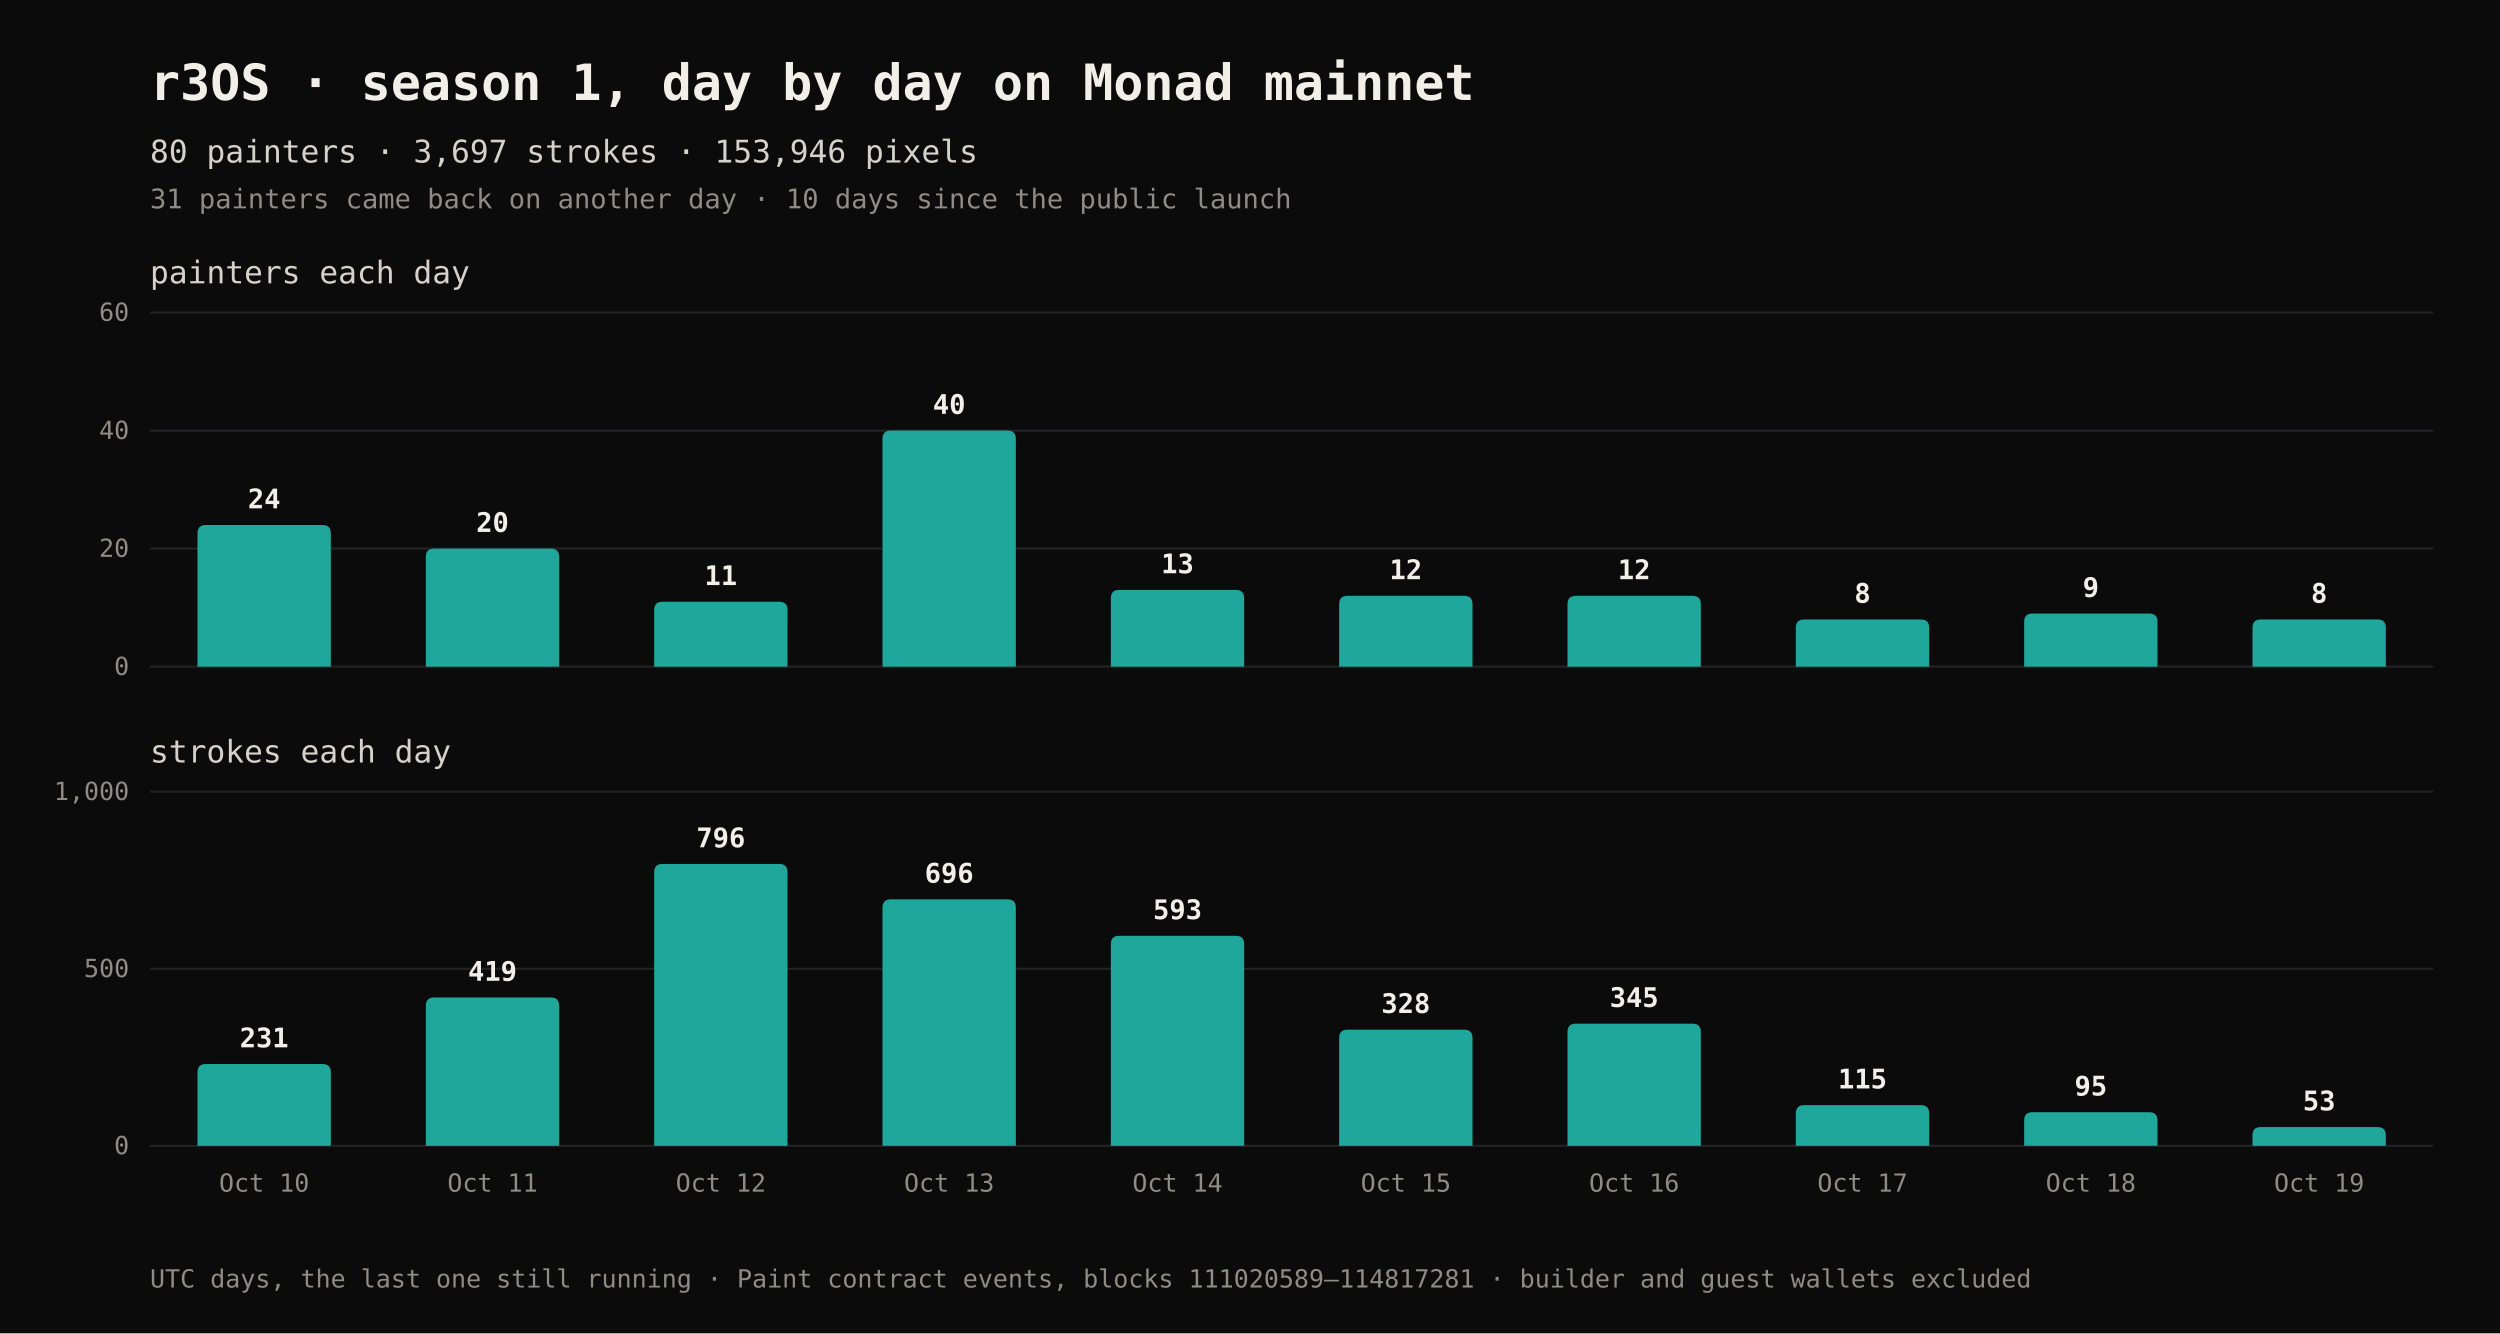
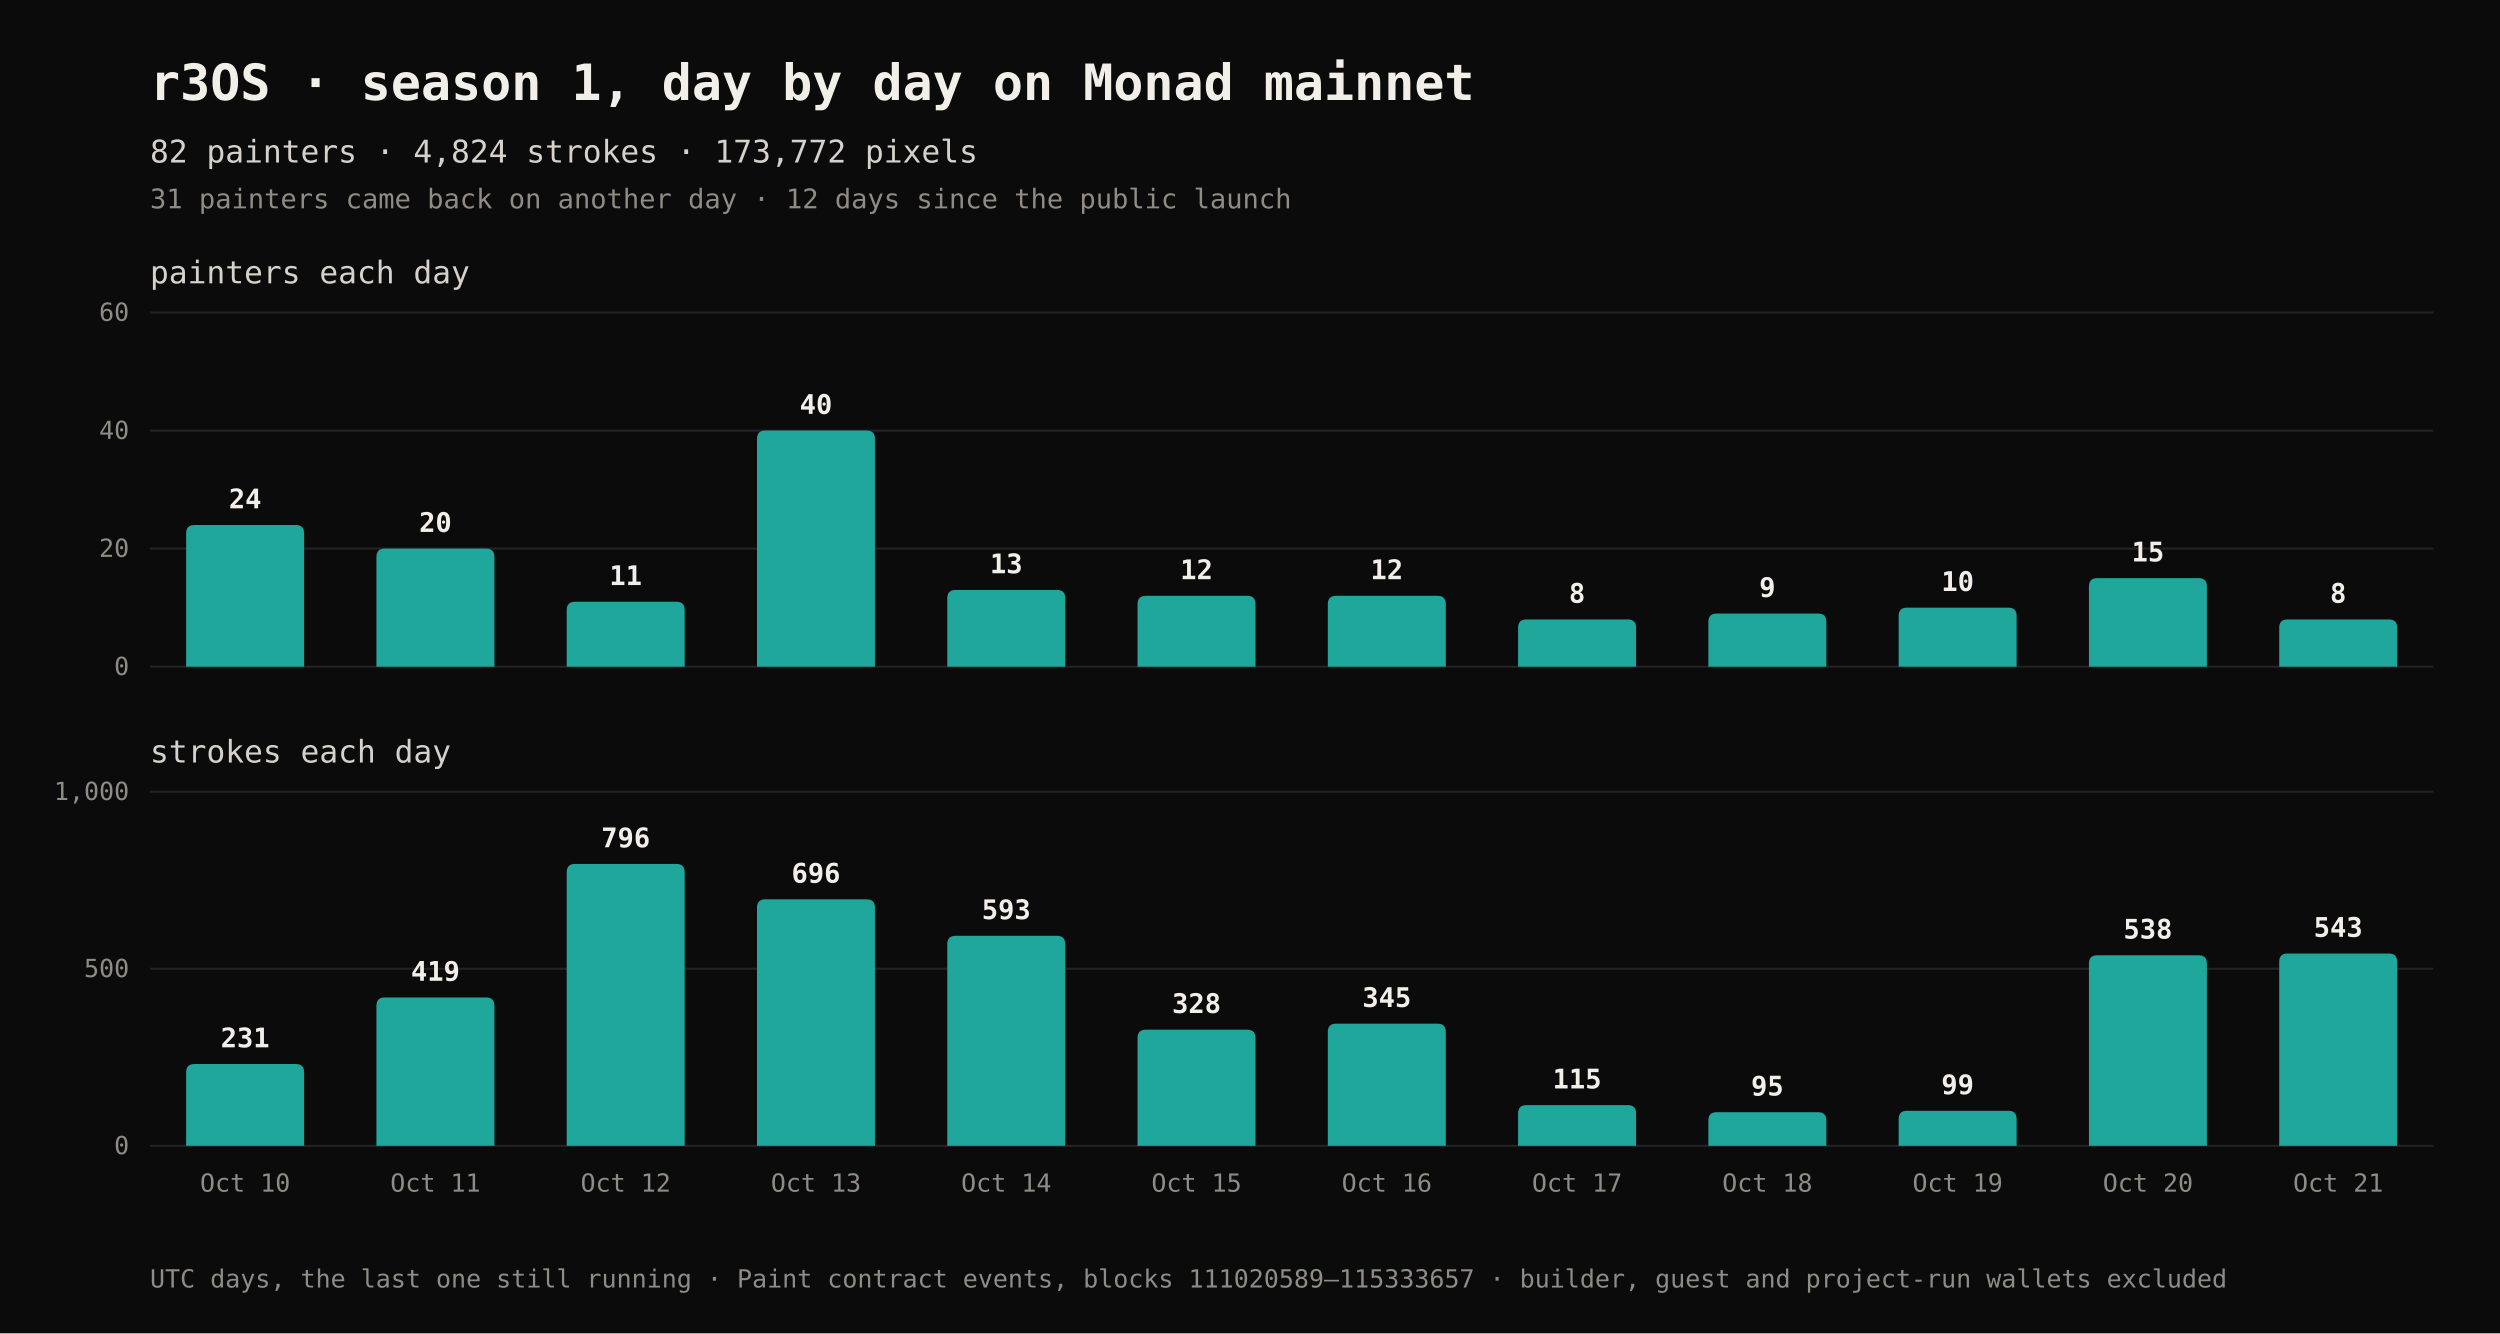
<svg xmlns="http://www.w3.org/2000/svg" width="1200" height="640" viewBox="0 0 1200 640" role="img" aria-labelledby="t d" font-family="'IBM Plex Mono', ui-monospace, SFMono-Regular, Menlo, Consolas, monospace">
  <rect width="1200" height="640" fill="#0b0b0c" />
  <text x="72" y="48" fill="#f2efe9" font-size="24" font-weight="700">r3OS · season 1, day by day on Monad mainnet</text>
-   <text x="72" y="78" fill="#d6d2cb" font-size="15">80 painters · 3,697 strokes · 153,946 pixels</text>
-   <text x="72" y="100" fill="#8f8b85" font-size="13">31 painters came back on another day · 10 days since the public launch</text>
+   <text x="72" y="78" fill="#d6d2cb" font-size="15">82 painters · 4,824 strokes · 173,772 pixels</text>
+   <text x="72" y="100" fill="#8f8b85" font-size="13">31 painters came back on another day · 12 days since the public launch</text>
  <text x="72" y="136" fill="#d6d2cb" font-size="15">painters each day</text>
  <line x1="72" x2="1168" y1="320.0" y2="320.0" stroke="#232326" stroke-width="1" />
  <text x="62" y="320.0" dy="4" text-anchor="end" fill="#8f8b85" font-size="12">0</text>
  <line x1="72" x2="1168" y1="263.3" y2="263.3" stroke="#232326" stroke-width="1" />
  <text x="62" y="263.3" dy="4" text-anchor="end" fill="#8f8b85" font-size="12">20</text>
  <line x1="72" x2="1168" y1="206.7" y2="206.7" stroke="#232326" stroke-width="1" />
  <text x="62" y="206.7" dy="4" text-anchor="end" fill="#8f8b85" font-size="12">40</text>
  <line x1="72" x2="1168" y1="150.0" y2="150.0" stroke="#232326" stroke-width="1" />
  <text x="62" y="150.0" dy="4" text-anchor="end" fill="#8f8b85" font-size="12">60</text>
-   <path d="M94.8,320V256Q94.8,252 98.8,252H154.8Q158.8,252 158.8,256V320Z" fill="#1fa79c" />
-   <text x="126.8" y="244" text-anchor="middle" fill="#f2efe9" font-size="13" font-weight="600">24</text>
-   <path d="M204.4,320V267.333Q204.4,263.333 208.4,263.333H264.4Q268.4,263.333 268.4,267.333V320Z" fill="#1fa79c" />
-   <text x="236.4" y="255.333" text-anchor="middle" fill="#f2efe9" font-size="13" font-weight="600">20</text>
-   <path d="M314,320V292.833Q314,288.833 318,288.833H374Q378,288.833 378,292.833V320Z" fill="#1fa79c" />
-   <text x="346" y="280.833" text-anchor="middle" fill="#f2efe9" font-size="13" font-weight="600">11</text>
-   <path d="M423.6,320V210.667Q423.6,206.667 427.6,206.667H483.6Q487.6,206.667 487.6,210.667V320Z" fill="#1fa79c" />
-   <text x="455.6" y="198.667" text-anchor="middle" fill="#f2efe9" font-size="13" font-weight="600">40</text>
-   <path d="M533.2,320V287.167Q533.2,283.167 537.2,283.167H593.2Q597.2,283.167 597.2,287.167V320Z" fill="#1fa79c" />
-   <text x="565.2" y="275.167" text-anchor="middle" fill="#f2efe9" font-size="13" font-weight="600">13</text>
-   <path d="M642.8,320V290Q642.8,286 646.8,286H702.8Q706.8,286 706.8,290V320Z" fill="#1fa79c" />
-   <text x="674.8" y="278" text-anchor="middle" fill="#f2efe9" font-size="13" font-weight="600">12</text>
-   <path d="M752.4,320V290Q752.4,286 756.4,286H812.4Q816.4,286 816.4,290V320Z" fill="#1fa79c" />
-   <text x="784.4" y="278" text-anchor="middle" fill="#f2efe9" font-size="13" font-weight="600">12</text>
-   <path d="M862,320V301.333Q862,297.333 866,297.333H922Q926,297.333 926,301.333V320Z" fill="#1fa79c" />
-   <text x="894" y="289.333" text-anchor="middle" fill="#f2efe9" font-size="13" font-weight="600">8</text>
-   <path d="M971.6,320V298.5Q971.6,294.5 975.6,294.5H1031.6Q1035.6,294.5 1035.6,298.5V320Z" fill="#1fa79c" />
-   <text x="1003.6" y="286.5" text-anchor="middle" fill="#f2efe9" font-size="13" font-weight="600">9</text>
-   <path d="M1081.2,320V301.333Q1081.2,297.333 1085.2,297.333H1141.2Q1145.2,297.333 1145.2,301.333V320Z" fill="#1fa79c" />
-   <text x="1113.2" y="289.333" text-anchor="middle" fill="#f2efe9" font-size="13" font-weight="600">8</text>
+   <path d="M89.353,320V256Q89.353,252 93.353,252H141.98Q145.98,252 145.98,256V320Z" fill="#1fa79c" />
+   <text x="117.667" y="244" text-anchor="middle" fill="#f2efe9" font-size="13" font-weight="600">24</text>
+   <path d="M180.687,320V267.333Q180.687,263.333 184.687,263.333H233.313Q237.313,263.333 237.313,267.333V320Z" fill="#1fa79c" />
+   <text x="209" y="255.333" text-anchor="middle" fill="#f2efe9" font-size="13" font-weight="600">20</text>
+   <path d="M272.02,320V292.833Q272.02,288.833 276.02,288.833H324.647Q328.647,288.833 328.647,292.833V320Z" fill="#1fa79c" />
+   <text x="300.333" y="280.833" text-anchor="middle" fill="#f2efe9" font-size="13" font-weight="600">11</text>
+   <path d="M363.353,320V210.667Q363.353,206.667 367.353,206.667H415.98Q419.98,206.667 419.98,210.667V320Z" fill="#1fa79c" />
+   <text x="391.667" y="198.667" text-anchor="middle" fill="#f2efe9" font-size="13" font-weight="600">40</text>
+   <path d="M454.687,320V287.167Q454.687,283.167 458.687,283.167H507.313Q511.313,283.167 511.313,287.167V320Z" fill="#1fa79c" />
+   <text x="483" y="275.167" text-anchor="middle" fill="#f2efe9" font-size="13" font-weight="600">13</text>
+   <path d="M546.02,320V290Q546.02,286 550.02,286H598.647Q602.647,286 602.647,290V320Z" fill="#1fa79c" />
+   <text x="574.333" y="278" text-anchor="middle" fill="#f2efe9" font-size="13" font-weight="600">12</text>
+   <path d="M637.353,320V290Q637.353,286 641.353,286H689.98Q693.98,286 693.98,290V320Z" fill="#1fa79c" />
+   <text x="665.667" y="278" text-anchor="middle" fill="#f2efe9" font-size="13" font-weight="600">12</text>
+   <path d="M728.687,320V301.333Q728.687,297.333 732.687,297.333H781.313Q785.313,297.333 785.313,301.333V320Z" fill="#1fa79c" />
+   <text x="757" y="289.333" text-anchor="middle" fill="#f2efe9" font-size="13" font-weight="600">8</text>
+   <path d="M820.02,320V298.5Q820.02,294.5 824.02,294.5H872.647Q876.647,294.5 876.647,298.5V320Z" fill="#1fa79c" />
+   <text x="848.333" y="286.5" text-anchor="middle" fill="#f2efe9" font-size="13" font-weight="600">9</text>
+   <path d="M911.353,320V295.667Q911.353,291.667 915.353,291.667H963.98Q967.98,291.667 967.98,295.667V320Z" fill="#1fa79c" />
+   <text x="939.667" y="283.667" text-anchor="middle" fill="#f2efe9" font-size="13" font-weight="600">10</text>
+   <path d="M1002.687,320V281.5Q1002.687,277.5 1006.687,277.5H1055.313Q1059.313,277.5 1059.313,281.5V320Z" fill="#1fa79c" />
+   <text x="1031" y="269.5" text-anchor="middle" fill="#f2efe9" font-size="13" font-weight="600">15</text>
+   <path d="M1094.02,320V301.333Q1094.02,297.333 1098.02,297.333H1146.647Q1150.647,297.333 1150.647,301.333V320Z" fill="#1fa79c" />
+   <text x="1122.333" y="289.333" text-anchor="middle" fill="#f2efe9" font-size="13" font-weight="600">8</text>
  <text x="72" y="366" fill="#d6d2cb" font-size="15">strokes each day</text>
  <line x1="72" x2="1168" y1="550.0" y2="550.0" stroke="#232326" stroke-width="1" />
  <text x="62" y="550.0" dy="4" text-anchor="end" fill="#8f8b85" font-size="12">0</text>
  <line x1="72" x2="1168" y1="465.0" y2="465.0" stroke="#232326" stroke-width="1" />
  <text x="62" y="465.0" dy="4" text-anchor="end" fill="#8f8b85" font-size="12">500</text>
  <line x1="72" x2="1168" y1="380.0" y2="380.0" stroke="#232326" stroke-width="1" />
  <text x="62" y="380.0" dy="4" text-anchor="end" fill="#8f8b85" font-size="12">1,000</text>
-   <path d="M94.8,550V514.73Q94.8,510.73 98.8,510.73H154.8Q158.8,510.73 158.8,514.73V550Z" fill="#1fa79c" />
-   <text x="126.8" y="502.73" text-anchor="middle" fill="#f2efe9" font-size="13" font-weight="600">231</text>
-   <text x="126.8" y="572" text-anchor="middle" fill="#8f8b85" font-size="12">Oct 10</text>
-   <path d="M204.4,550V482.77Q204.4,478.77 208.4,478.77H264.4Q268.4,478.77 268.4,482.77V550Z" fill="#1fa79c" />
-   <text x="236.4" y="470.77" text-anchor="middle" fill="#f2efe9" font-size="13" font-weight="600">419</text>
-   <text x="236.4" y="572" text-anchor="middle" fill="#8f8b85" font-size="12">Oct 11</text>
-   <path d="M314,550V418.68Q314,414.68 318,414.68H374Q378,414.68 378,418.68V550Z" fill="#1fa79c" />
-   <text x="346" y="406.68" text-anchor="middle" fill="#f2efe9" font-size="13" font-weight="600">796</text>
-   <text x="346" y="572" text-anchor="middle" fill="#8f8b85" font-size="12">Oct 12</text>
-   <path d="M423.6,550V435.68Q423.6,431.68 427.6,431.68H483.6Q487.6,431.68 487.6,435.68V550Z" fill="#1fa79c" />
-   <text x="455.6" y="423.68" text-anchor="middle" fill="#f2efe9" font-size="13" font-weight="600">696</text>
-   <text x="455.6" y="572" text-anchor="middle" fill="#8f8b85" font-size="12">Oct 13</text>
-   <path d="M533.2,550V453.19Q533.2,449.19 537.2,449.19H593.2Q597.2,449.19 597.2,453.19V550Z" fill="#1fa79c" />
-   <text x="565.2" y="441.19" text-anchor="middle" fill="#f2efe9" font-size="13" font-weight="600">593</text>
-   <text x="565.2" y="572" text-anchor="middle" fill="#8f8b85" font-size="12">Oct 14</text>
-   <path d="M642.8,550V498.24Q642.8,494.24 646.8,494.24H702.8Q706.8,494.24 706.8,498.24V550Z" fill="#1fa79c" />
-   <text x="674.8" y="486.24" text-anchor="middle" fill="#f2efe9" font-size="13" font-weight="600">328</text>
-   <text x="674.8" y="572" text-anchor="middle" fill="#8f8b85" font-size="12">Oct 15</text>
-   <path d="M752.4,550V495.35Q752.4,491.35 756.4,491.35H812.4Q816.4,491.35 816.4,495.35V550Z" fill="#1fa79c" />
-   <text x="784.4" y="483.35" text-anchor="middle" fill="#f2efe9" font-size="13" font-weight="600">345</text>
-   <text x="784.4" y="572" text-anchor="middle" fill="#8f8b85" font-size="12">Oct 16</text>
-   <path d="M862,550V534.45Q862,530.45 866,530.45H922Q926,530.45 926,534.45V550Z" fill="#1fa79c" />
-   <text x="894" y="522.45" text-anchor="middle" fill="#f2efe9" font-size="13" font-weight="600">115</text>
-   <text x="894" y="572" text-anchor="middle" fill="#8f8b85" font-size="12">Oct 17</text>
-   <path d="M971.6,550V537.85Q971.6,533.85 975.6,533.85H1031.6Q1035.6,533.85 1035.6,537.85V550Z" fill="#1fa79c" />
-   <text x="1003.6" y="525.85" text-anchor="middle" fill="#f2efe9" font-size="13" font-weight="600">95</text>
-   <text x="1003.6" y="572" text-anchor="middle" fill="#8f8b85" font-size="12">Oct 18</text>
-   <path d="M1081.2,550V544.99Q1081.2,540.99 1085.2,540.99H1141.2Q1145.2,540.99 1145.2,544.99V550Z" fill="#1fa79c" />
-   <text x="1113.2" y="532.99" text-anchor="middle" fill="#f2efe9" font-size="13" font-weight="600">53</text>
-   <text x="1113.2" y="572" text-anchor="middle" fill="#8f8b85" font-size="12">Oct 19</text>
-   <text x="72" y="618" fill="#8f8b85" font-size="12">UTC days, the last one still running · Paint contract events, blocks 111020589–114817281 · builder and guest wallets excluded</text>
+   <path d="M89.353,550V514.73Q89.353,510.73 93.353,510.73H141.98Q145.98,510.73 145.98,514.73V550Z" fill="#1fa79c" />
+   <text x="117.667" y="502.73" text-anchor="middle" fill="#f2efe9" font-size="13" font-weight="600">231</text>
+   <text x="117.667" y="572" text-anchor="middle" fill="#8f8b85" font-size="12">Oct 10</text>
+   <path d="M180.687,550V482.77Q180.687,478.77 184.687,478.77H233.313Q237.313,478.77 237.313,482.77V550Z" fill="#1fa79c" />
+   <text x="209" y="470.77" text-anchor="middle" fill="#f2efe9" font-size="13" font-weight="600">419</text>
+   <text x="209" y="572" text-anchor="middle" fill="#8f8b85" font-size="12">Oct 11</text>
+   <path d="M272.02,550V418.68Q272.02,414.68 276.02,414.68H324.647Q328.647,414.68 328.647,418.68V550Z" fill="#1fa79c" />
+   <text x="300.333" y="406.68" text-anchor="middle" fill="#f2efe9" font-size="13" font-weight="600">796</text>
+   <text x="300.333" y="572" text-anchor="middle" fill="#8f8b85" font-size="12">Oct 12</text>
+   <path d="M363.353,550V435.68Q363.353,431.68 367.353,431.68H415.98Q419.98,431.68 419.98,435.68V550Z" fill="#1fa79c" />
+   <text x="391.667" y="423.68" text-anchor="middle" fill="#f2efe9" font-size="13" font-weight="600">696</text>
+   <text x="391.667" y="572" text-anchor="middle" fill="#8f8b85" font-size="12">Oct 13</text>
+   <path d="M454.687,550V453.19Q454.687,449.19 458.687,449.19H507.313Q511.313,449.19 511.313,453.19V550Z" fill="#1fa79c" />
+   <text x="483" y="441.19" text-anchor="middle" fill="#f2efe9" font-size="13" font-weight="600">593</text>
+   <text x="483" y="572" text-anchor="middle" fill="#8f8b85" font-size="12">Oct 14</text>
+   <path d="M546.02,550V498.24Q546.02,494.24 550.02,494.24H598.647Q602.647,494.24 602.647,498.24V550Z" fill="#1fa79c" />
+   <text x="574.333" y="486.24" text-anchor="middle" fill="#f2efe9" font-size="13" font-weight="600">328</text>
+   <text x="574.333" y="572" text-anchor="middle" fill="#8f8b85" font-size="12">Oct 15</text>
+   <path d="M637.353,550V495.35Q637.353,491.35 641.353,491.35H689.98Q693.98,491.35 693.98,495.35V550Z" fill="#1fa79c" />
+   <text x="665.667" y="483.35" text-anchor="middle" fill="#f2efe9" font-size="13" font-weight="600">345</text>
+   <text x="665.667" y="572" text-anchor="middle" fill="#8f8b85" font-size="12">Oct 16</text>
+   <path d="M728.687,550V534.45Q728.687,530.45 732.687,530.45H781.313Q785.313,530.45 785.313,534.45V550Z" fill="#1fa79c" />
+   <text x="757" y="522.45" text-anchor="middle" fill="#f2efe9" font-size="13" font-weight="600">115</text>
+   <text x="757" y="572" text-anchor="middle" fill="#8f8b85" font-size="12">Oct 17</text>
+   <path d="M820.02,550V537.85Q820.02,533.85 824.02,533.85H872.647Q876.647,533.85 876.647,537.85V550Z" fill="#1fa79c" />
+   <text x="848.333" y="525.85" text-anchor="middle" fill="#f2efe9" font-size="13" font-weight="600">95</text>
+   <text x="848.333" y="572" text-anchor="middle" fill="#8f8b85" font-size="12">Oct 18</text>
+   <path d="M911.353,550V537.17Q911.353,533.17 915.353,533.17H963.98Q967.98,533.17 967.98,537.17V550Z" fill="#1fa79c" />
+   <text x="939.667" y="525.17" text-anchor="middle" fill="#f2efe9" font-size="13" font-weight="600">99</text>
+   <text x="939.667" y="572" text-anchor="middle" fill="#8f8b85" font-size="12">Oct 19</text>
+   <path d="M1002.687,550V462.54Q1002.687,458.54 1006.687,458.54H1055.313Q1059.313,458.54 1059.313,462.54V550Z" fill="#1fa79c" />
+   <text x="1031" y="450.54" text-anchor="middle" fill="#f2efe9" font-size="13" font-weight="600">538</text>
+   <text x="1031" y="572" text-anchor="middle" fill="#8f8b85" font-size="12">Oct 20</text>
+   <path d="M1094.02,550V461.69Q1094.02,457.69 1098.02,457.69H1146.647Q1150.647,457.69 1150.647,461.69V550Z" fill="#1fa79c" />
+   <text x="1122.333" y="449.69" text-anchor="middle" fill="#f2efe9" font-size="13" font-weight="600">543</text>
+   <text x="1122.333" y="572" text-anchor="middle" fill="#8f8b85" font-size="12">Oct 21</text>
+   <text x="72" y="618" fill="#8f8b85" font-size="12">UTC days, the last one still running · Paint contract events, blocks 111020589–115333657 · builder, guest and project-run wallets excluded</text>
</svg>
